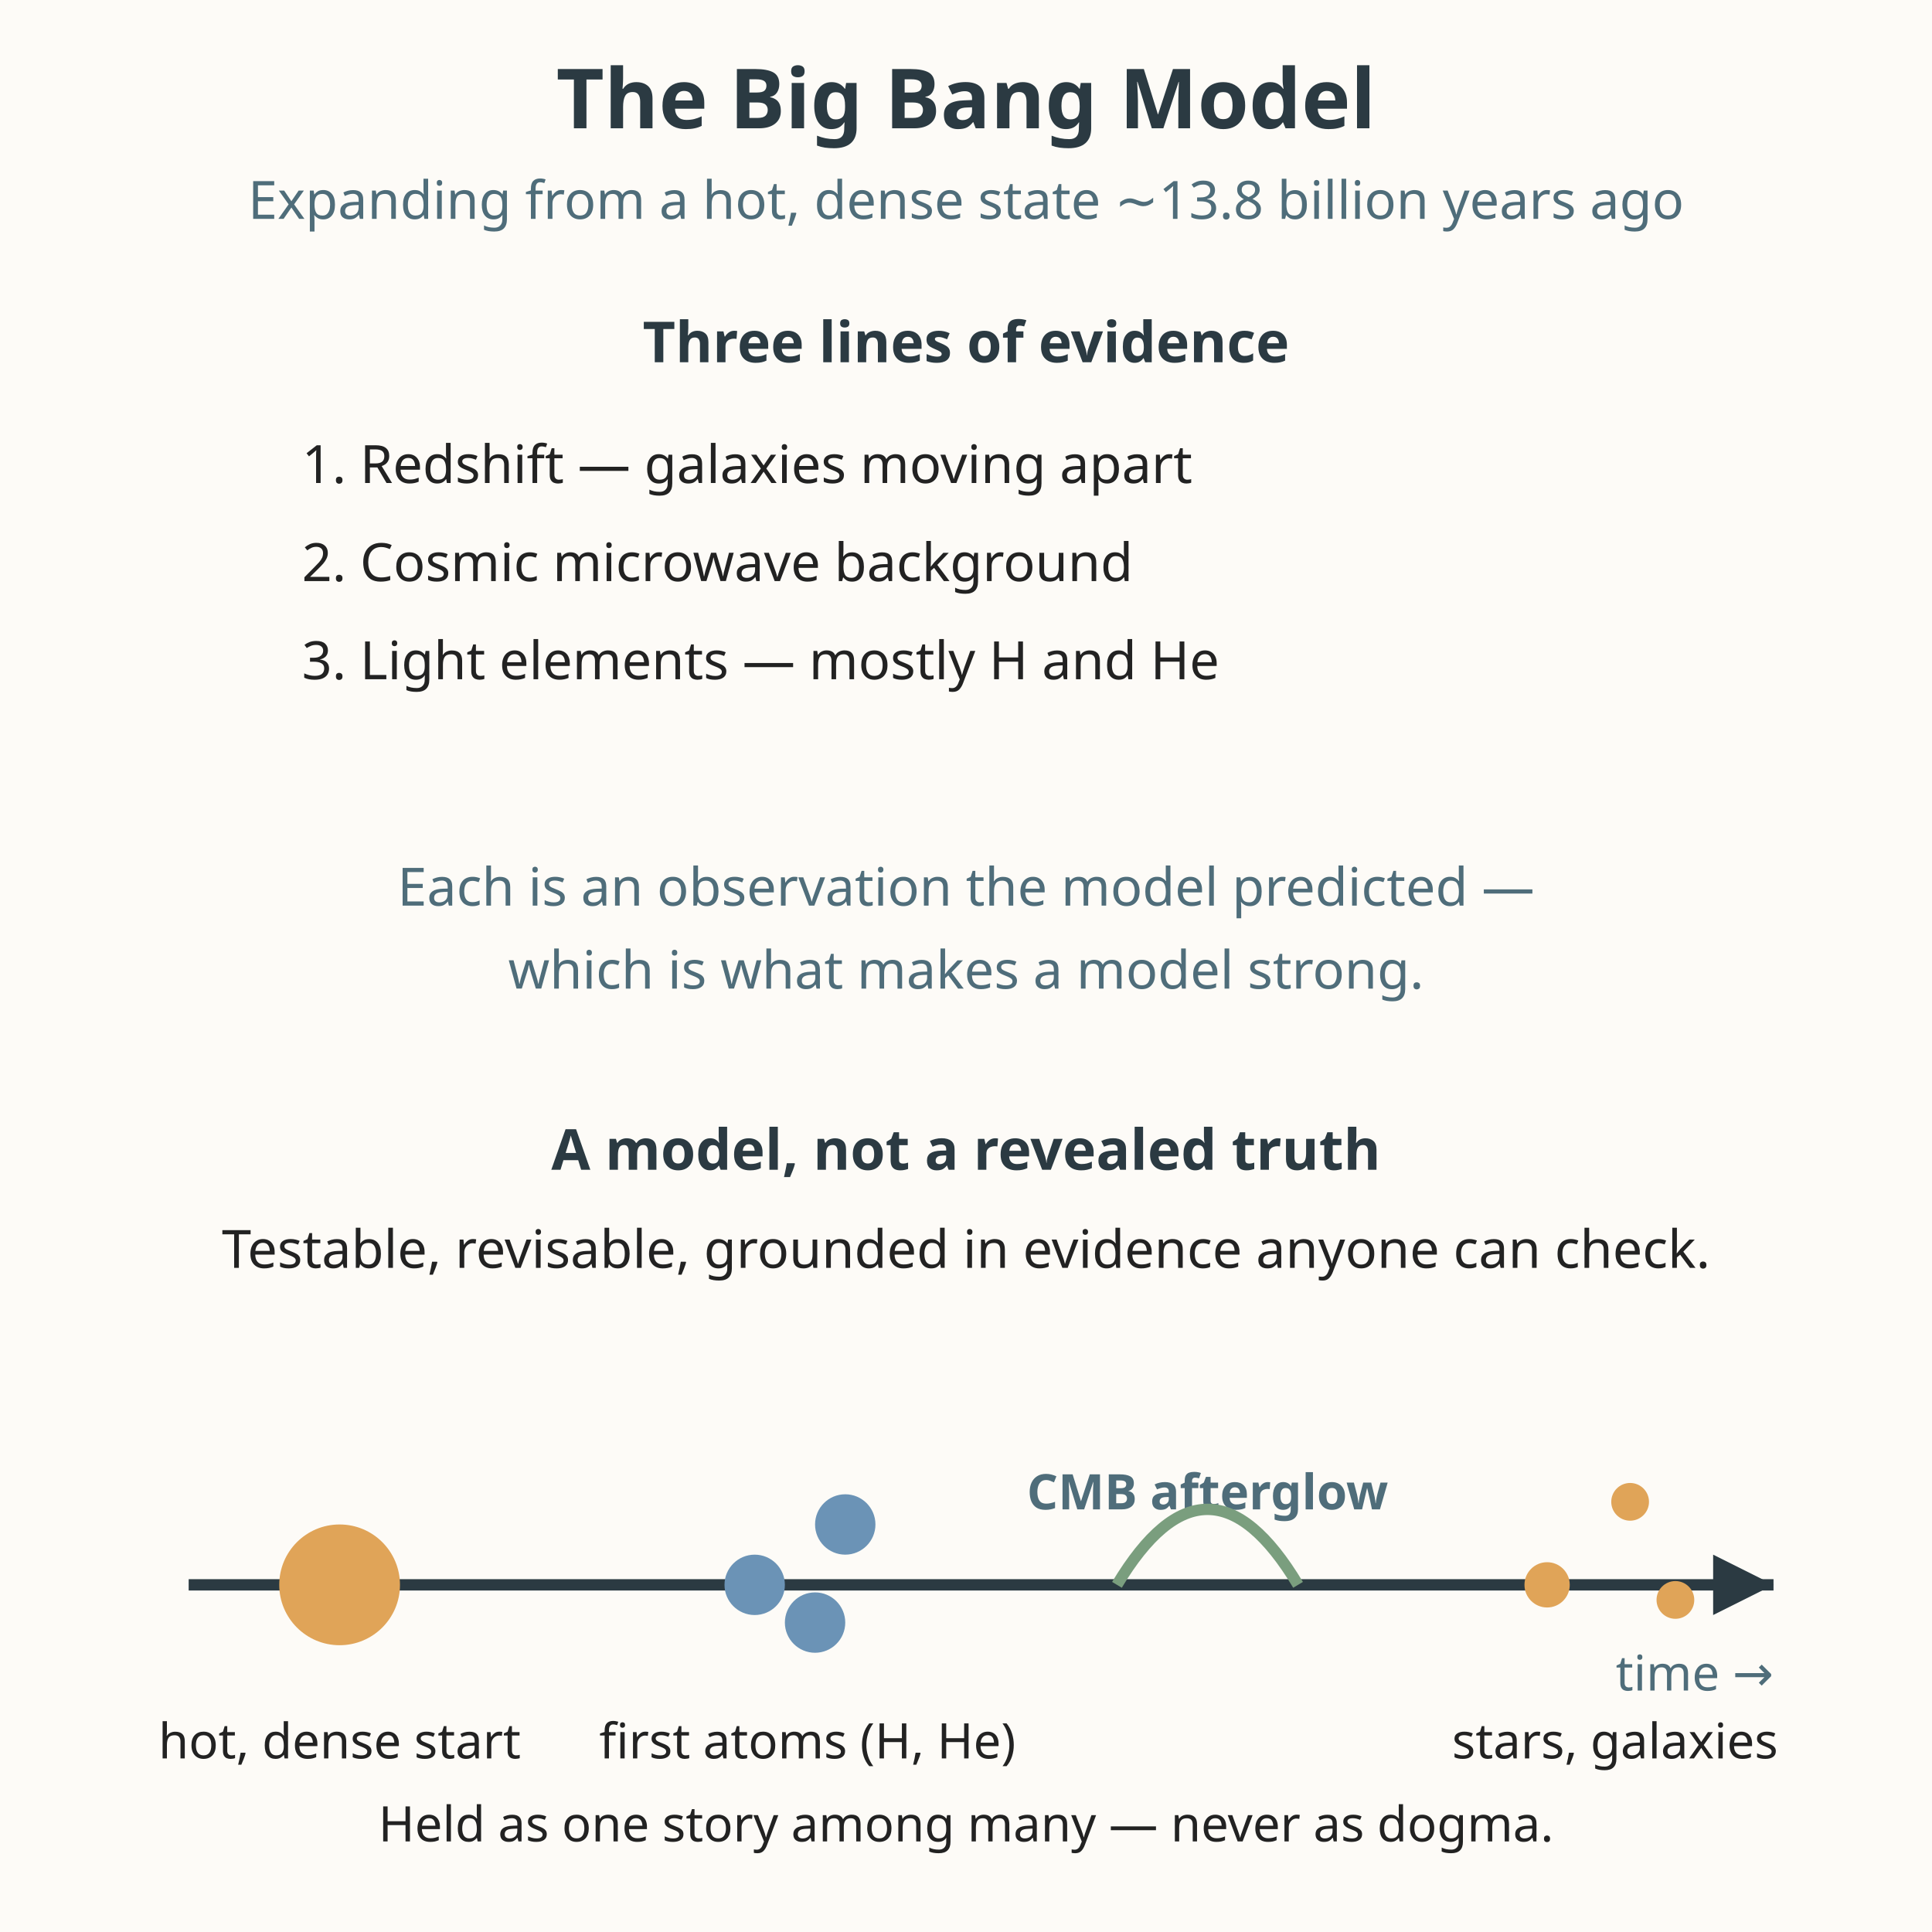
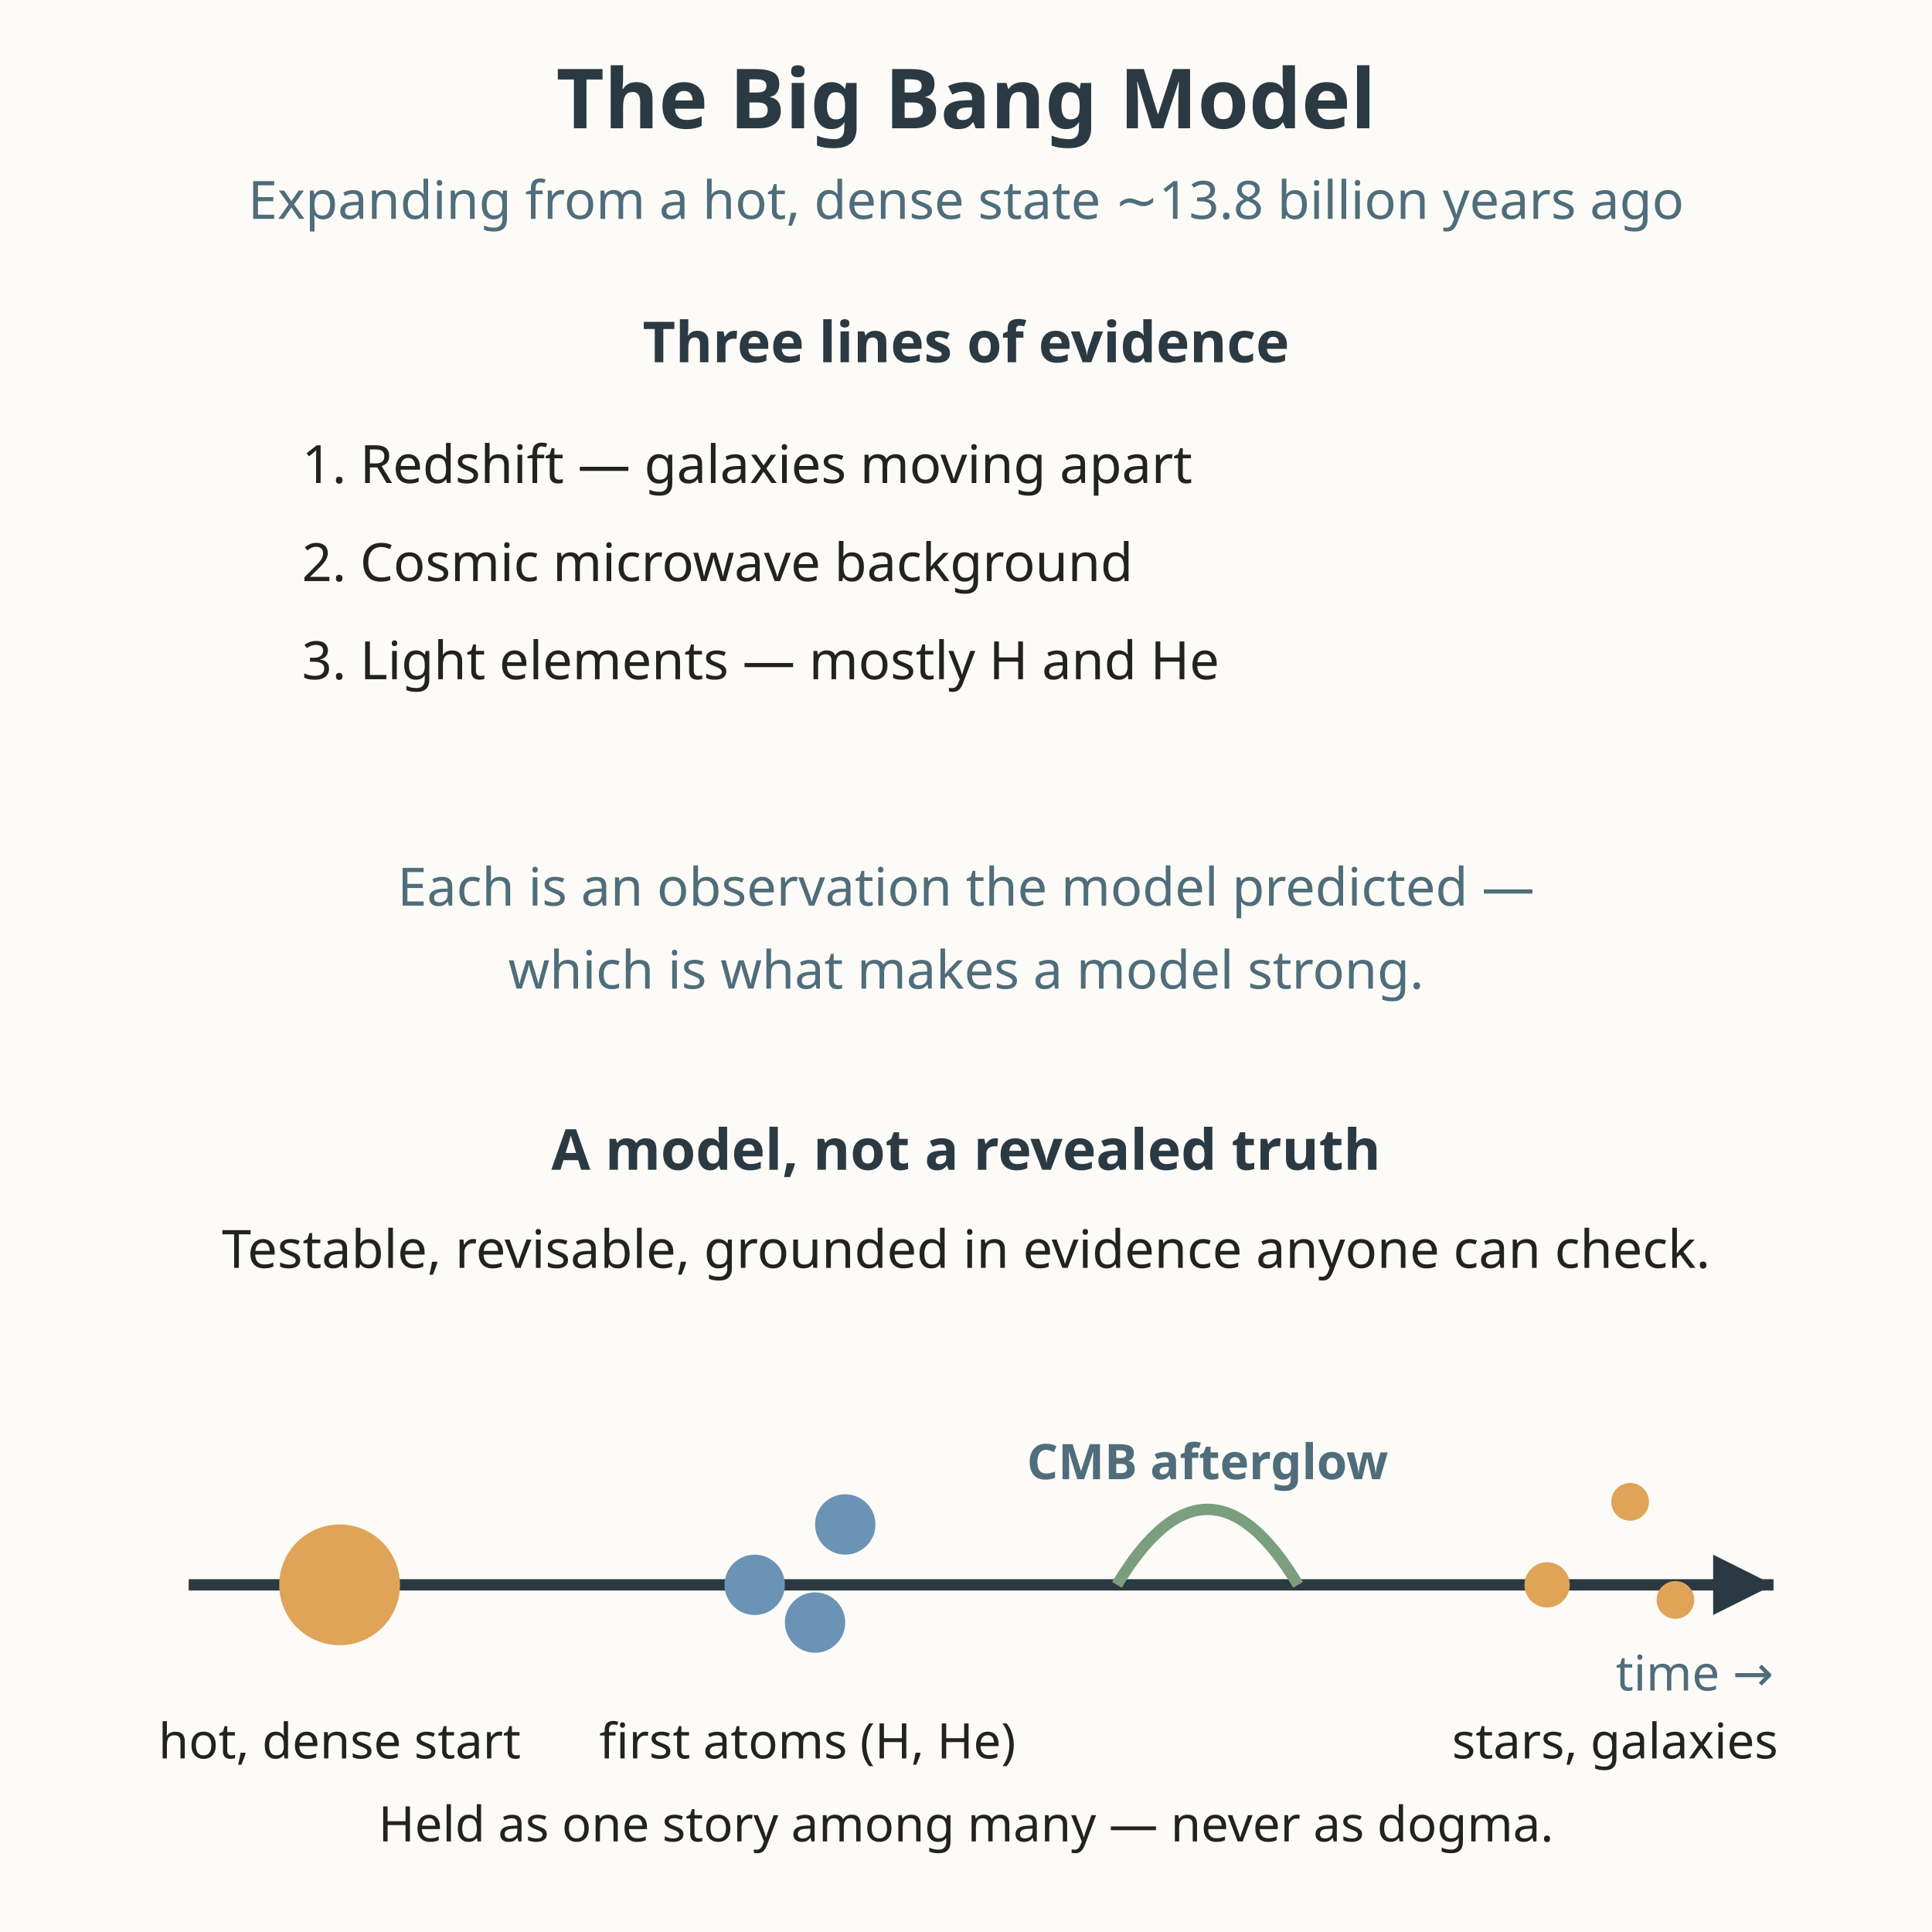
<svg xmlns="http://www.w3.org/2000/svg" viewBox="0 0 512 512" role="img" aria-labelledby="title-L-10-006-13-big-bang-model-evidence desc-L-10-006-13-big-bang-model-evidence">
  <rect width="512" height="512" fill="#fdfbf7" />
  <text x="256" y="34" text-anchor="middle" font-family="sans-serif" font-size="22" fill="#2b3a42" font-weight="bold">The Big Bang Model</text>
  <text x="256" y="58" text-anchor="middle" font-family="sans-serif" font-size="14" fill="#4f6d7a">Expanding from a hot, dense state ∼13.8 billion years ago</text>
  <line x1="50" y1="420" x2="470" y2="420" stroke="#2b3a42" stroke-width="3" />
  <path d="M470 420 l-16 -8 l0 16 z" fill="#2b3a42" />
  <text x="470" y="448" text-anchor="end" font-family="sans-serif" font-size="13" fill="#4f6d7a">time →</text>
  <circle cx="90" cy="420" r="16" fill="#e0a458" />
  <text x="90" y="466" text-anchor="middle" font-family="sans-serif" font-size="13" fill="#222222">hot, dense start</text>
  <g fill="#6b93b6">
    <circle cx="200" cy="420" r="8" />
    <circle cx="224" cy="404" r="8" />
    <circle cx="216" cy="430" r="8" />
  </g>
  <text x="214" y="466" text-anchor="middle" font-family="sans-serif" font-size="13" fill="#222222">first atoms (H, He)</text>
-   <text x="320" y="400" text-anchor="middle" font-family="sans-serif" font-size="13" fill="#4f6d7a" font-weight="bold">CMB afterglow</text>
+   <text x="320" y="392" text-anchor="middle" font-family="sans-serif" font-size="13" fill="#4f6d7a" font-weight="bold">CMB afterglow</text>
  <path d="M296 420 Q320 380 344 420" fill="none" stroke="#7a9e7e" stroke-width="3" />
  <circle cx="410" cy="420" r="6" fill="#e0a458" />
  <circle cx="432" cy="398" r="5" fill="#e0a458" />
  <circle cx="444" cy="424" r="5" fill="#e0a458" />
  <text x="428" y="466" text-anchor="middle" font-family="sans-serif" font-size="13" fill="#222222">stars, galaxies</text>
  <text x="256" y="96" text-anchor="middle" font-family="sans-serif" font-size="15" fill="#2b3a42" font-weight="bold">Three lines of evidence</text>
  <g font-family="sans-serif" font-size="14" fill="#222222">
    <text x="80" y="128">1. Redshift — galaxies moving apart</text>
    <text x="80" y="154">2. Cosmic microwave background</text>
    <text x="80" y="180">3. Light elements — mostly H and He</text>
  </g>
  <text x="256" y="240" text-anchor="middle" font-family="sans-serif" font-size="14" fill="#4f6d7a">Each is an observation the model predicted —</text>
  <text x="256" y="262" text-anchor="middle" font-family="sans-serif" font-size="14" fill="#4f6d7a">which is what makes a model strong.</text>
  <text x="256" y="310" text-anchor="middle" font-family="sans-serif" font-size="15" fill="#2b3a42" font-weight="bold">A model, not a revealed truth</text>
  <text x="256" y="336" text-anchor="middle" font-family="sans-serif" font-size="14" fill="#222222">Testable, revisable, grounded in evidence anyone can check.</text>
  <text x="256" y="488" text-anchor="middle" font-family="sans-serif" font-size="13" fill="#222222">Held as one story among many — never as dogma.</text>
</svg>
